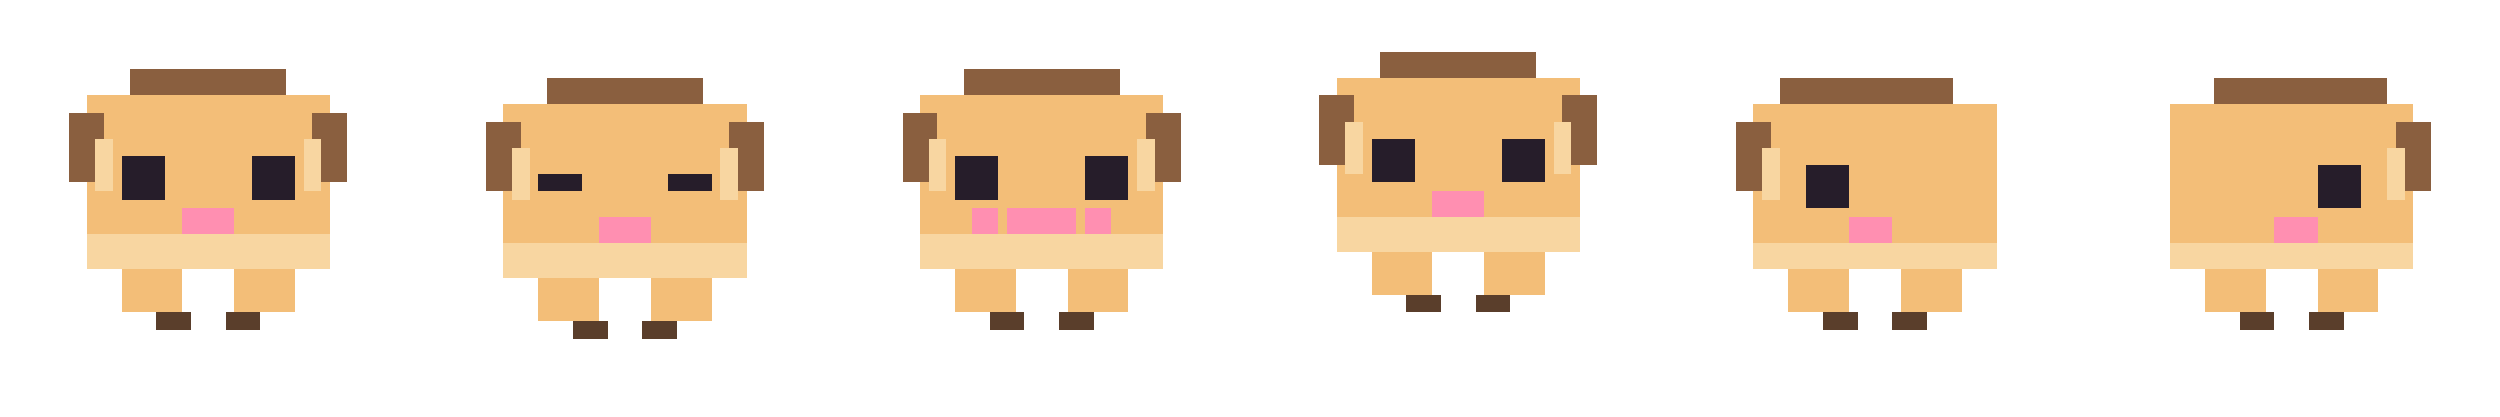
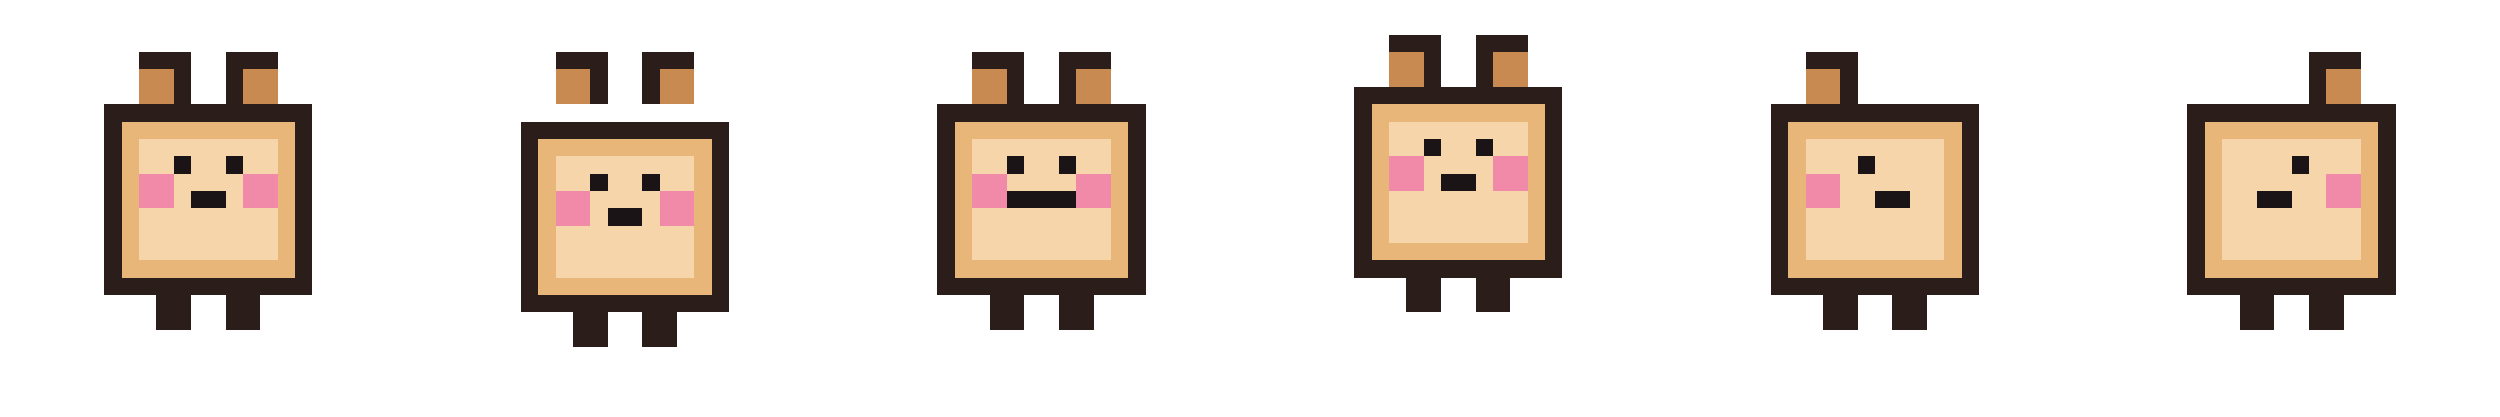
- <svg xmlns="http://www.w3.org/2000/svg" width="288" height="48" viewBox="0 0 288 48" shape-rendering="crispEdges">
+ <svg xmlns="http://www.w3.org/2000/svg" width="144" height="24" viewBox="0 0 144 24" shape-rendering="crispEdges">
  <defs>
    <style>
-       .o{fill:#5a3e2b}.s{fill:#8a5f3f}.f{fill:#f3be78}.h{fill:#f8d6a1}.p{fill:#ff8fb1}.e{fill:#261d2a}
+       .o{fill:#2b1e1a}.b{fill:#c98a52}.m{fill:#e9b67a}.c{fill:#f6d5ab}.p{fill:#f08aa8}.e{fill:#1b1417}
    </style>
  </defs>
-   <rect width="288" height="48" fill="#0000" />
  <g transform="translate(0 0)">
-     <rect x="15" y="8" width="18" height="4" class="s" />
-     <rect x="10" y="11" width="28" height="20" class="f" />
-     <rect x="8" y="13" width="4" height="8" class="s" />
-     <rect x="36" y="13" width="4" height="8" class="s" />
-     <rect x="11" y="16" width="2" height="6" class="h" />
-     <rect x="35" y="16" width="2" height="6" class="h" />
-     <rect x="14" y="18" width="5" height="5" class="e" />
-     <rect x="29" y="18" width="5" height="5" class="e" />
-     <rect x="21" y="24" width="6" height="3" class="p" />
-     <rect x="10" y="27" width="28" height="4" class="h" />
-     <rect x="14" y="31" width="7" height="5" class="f" />
-     <rect x="27" y="31" width="7" height="5" class="f" />
-     <rect x="18" y="36" width="4" height="2" class="o" />
-     <rect x="26" y="36" width="4" height="2" class="o" />
+     <rect x="8" y="3" width="3" height="3" class="o" />
+     <rect x="13" y="3" width="3" height="3" class="o" />
+     <rect x="8" y="4" width="2" height="2" class="b" />
+     <rect x="14" y="4" width="2" height="2" class="b" />
+     <rect x="6" y="6" width="12" height="11" class="o" />
+     <rect x="7" y="7" width="10" height="9" class="m" />
+     <rect x="8" y="8" width="8" height="7" class="c" />
+     <rect x="8" y="10" width="2" height="2" class="p" />
+     <rect x="14" y="10" width="2" height="2" class="p" />
+     <rect x="10" y="9" width="1" height="1" class="e" />
+     <rect x="13" y="9" width="1" height="1" class="e" />
+     <rect x="11" y="11" width="2" height="1" class="e" />
+     <rect x="9" y="17" width="2" height="2" class="o" />
+     <rect x="13" y="17" width="2" height="2" class="o" />
+   </g>
+   <g transform="translate(24 0)">
+     <rect x="8" y="3" width="3" height="3" class="o" />
+     <rect x="13" y="3" width="3" height="3" class="o" />
+     <rect x="8" y="4" width="2" height="2" class="b" />
+     <rect x="14" y="4" width="2" height="2" class="b" />
+     <rect x="6" y="7" width="12" height="11" class="o" />
+     <rect x="7" y="8" width="10" height="9" class="m" />
+     <rect x="8" y="9" width="8" height="7" class="c" />
+     <rect x="8" y="11" width="2" height="2" class="p" />
+     <rect x="14" y="11" width="2" height="2" class="p" />
+     <rect x="10" y="10" width="1" height="1" class="e" />
+     <rect x="13" y="10" width="1" height="1" class="e" />
+     <rect x="11" y="12" width="2" height="1" class="e" />
+     <rect x="9" y="18" width="2" height="2" class="o" />
+     <rect x="13" y="18" width="2" height="2" class="o" />
  </g>
  <g transform="translate(48 0)">
-     <rect x="15" y="9" width="18" height="4" class="s" />
-     <rect x="10" y="12" width="28" height="20" class="f" />
-     <rect x="8" y="14" width="4" height="8" class="s" />
-     <rect x="36" y="14" width="4" height="8" class="s" />
-     <rect x="11" y="17" width="2" height="6" class="h" />
-     <rect x="35" y="17" width="2" height="6" class="h" />
-     <rect x="14" y="20" width="5" height="2" class="e" />
-     <rect x="29" y="20" width="5" height="2" class="e" />
-     <rect x="21" y="25" width="6" height="3" class="p" />
-     <rect x="10" y="28" width="28" height="4" class="h" />
-     <rect x="14" y="32" width="7" height="5" class="f" />
-     <rect x="27" y="32" width="7" height="5" class="f" />
-     <rect x="18" y="37" width="4" height="2" class="o" />
-     <rect x="26" y="37" width="4" height="2" class="o" />
+     <rect x="8" y="3" width="3" height="3" class="o" />
+     <rect x="13" y="3" width="3" height="3" class="o" />
+     <rect x="8" y="4" width="2" height="2" class="b" />
+     <rect x="14" y="4" width="2" height="2" class="b" />
+     <rect x="6" y="6" width="12" height="11" class="o" />
+     <rect x="7" y="7" width="10" height="9" class="m" />
+     <rect x="8" y="8" width="8" height="7" class="c" />
+     <rect x="8" y="10" width="2" height="2" class="p" />
+     <rect x="14" y="10" width="2" height="2" class="p" />
+     <rect x="10" y="9" width="1" height="1" class="e" />
+     <rect x="13" y="9" width="1" height="1" class="e" />
+     <rect x="10" y="11" width="4" height="1" class="e" />
+     <rect x="9" y="17" width="2" height="2" class="o" />
+     <rect x="13" y="17" width="2" height="2" class="o" />
+   </g>
+   <g transform="translate(72 0)">
+     <rect x="8" y="2" width="3" height="3" class="o" />
+     <rect x="13" y="2" width="3" height="3" class="o" />
+     <rect x="8" y="3" width="2" height="2" class="b" />
+     <rect x="14" y="3" width="2" height="2" class="b" />
+     <rect x="6" y="5" width="12" height="11" class="o" />
+     <rect x="7" y="6" width="10" height="9" class="m" />
+     <rect x="8" y="7" width="8" height="7" class="c" />
+     <rect x="8" y="9" width="2" height="2" class="p" />
+     <rect x="14" y="9" width="2" height="2" class="p" />
+     <rect x="10" y="8" width="1" height="1" class="e" />
+     <rect x="13" y="8" width="1" height="1" class="e" />
+     <rect x="11" y="10" width="2" height="1" class="e" />
+     <rect x="9" y="16" width="2" height="2" class="o" />
+     <rect x="13" y="16" width="2" height="2" class="o" />
  </g>
  <g transform="translate(96 0)">
-     <rect x="15" y="8" width="18" height="4" class="s" />
-     <rect x="10" y="11" width="28" height="20" class="f" />
-     <rect x="8" y="13" width="4" height="8" class="s" />
-     <rect x="36" y="13" width="4" height="8" class="s" />
-     <rect x="11" y="16" width="2" height="6" class="h" />
-     <rect x="35" y="16" width="2" height="6" class="h" />
-     <rect x="14" y="18" width="5" height="5" class="e" />
-     <rect x="29" y="18" width="5" height="5" class="e" />
-     <rect x="20" y="24" width="8" height="3" class="p" />
-     <rect x="16" y="24" width="3" height="3" class="p" />
-     <rect x="29" y="24" width="3" height="3" class="p" />
-     <rect x="10" y="27" width="28" height="4" class="h" />
-     <rect x="14" y="31" width="7" height="5" class="f" />
-     <rect x="27" y="31" width="7" height="5" class="f" />
-     <rect x="18" y="36" width="4" height="2" class="o" />
-     <rect x="26" y="36" width="4" height="2" class="o" />
+     <rect x="8" y="3" width="3" height="3" class="o" />
+     <rect x="8" y="4" width="2" height="2" class="b" />
+     <rect x="6" y="6" width="12" height="11" class="o" />
+     <rect x="7" y="7" width="10" height="9" class="m" />
+     <rect x="8" y="8" width="8" height="7" class="c" />
+     <rect x="8" y="10" width="2" height="2" class="p" />
+     <rect x="11" y="9" width="1" height="1" class="e" />
+     <rect x="12" y="11" width="2" height="1" class="e" />
+     <rect x="9" y="17" width="2" height="2" class="o" />
+     <rect x="13" y="17" width="2" height="2" class="o" />
  </g>
-   <g transform="translate(144 0)">
-     <rect x="15" y="6" width="18" height="4" class="s" />
-     <rect x="10" y="9" width="28" height="20" class="f" />
-     <rect x="8" y="11" width="4" height="8" class="s" />
-     <rect x="36" y="11" width="4" height="8" class="s" />
-     <rect x="11" y="14" width="2" height="6" class="h" />
-     <rect x="35" y="14" width="2" height="6" class="h" />
-     <rect x="14" y="16" width="5" height="5" class="e" />
-     <rect x="29" y="16" width="5" height="5" class="e" />
-     <rect x="21" y="22" width="6" height="3" class="p" />
-     <rect x="10" y="25" width="28" height="4" class="h" />
-     <rect x="14" y="29" width="7" height="5" class="f" />
-     <rect x="27" y="29" width="7" height="5" class="f" />
-     <rect x="18" y="34" width="4" height="2" class="o" />
-     <rect x="26" y="34" width="4" height="2" class="o" />
-   </g>
-   <g transform="translate(192 0)">
-     <rect x="13" y="9" width="20" height="4" class="s" />
-     <rect x="10" y="12" width="28" height="19" class="f" />
-     <rect x="8" y="14" width="4" height="8" class="s" />
-     <rect x="11" y="17" width="2" height="6" class="h" />
-     <rect x="16" y="19" width="5" height="5" class="e" />
-     <rect x="21" y="25" width="5" height="3" class="p" />
-     <rect x="10" y="28" width="28" height="3" class="h" />
-     <rect x="14" y="31" width="7" height="5" class="f" />
-     <rect x="27" y="31" width="7" height="5" class="f" />
-     <rect x="18" y="36" width="4" height="2" class="o" />
-     <rect x="26" y="36" width="4" height="2" class="o" />
-   </g>
-   <g transform="translate(240 0)">
-     <rect x="15" y="9" width="20" height="4" class="s" />
-     <rect x="10" y="12" width="28" height="19" class="f" />
-     <rect x="36" y="14" width="4" height="8" class="s" />
-     <rect x="35" y="17" width="2" height="6" class="h" />
-     <rect x="27" y="19" width="5" height="5" class="e" />
-     <rect x="22" y="25" width="5" height="3" class="p" />
-     <rect x="10" y="28" width="28" height="3" class="h" />
-     <rect x="14" y="31" width="7" height="5" class="f" />
-     <rect x="27" y="31" width="7" height="5" class="f" />
-     <rect x="18" y="36" width="4" height="2" class="o" />
-     <rect x="26" y="36" width="4" height="2" class="o" />
+   <g transform="translate(120 0)">
+     <rect x="13" y="3" width="3" height="3" class="o" />
+     <rect x="14" y="4" width="2" height="2" class="b" />
+     <rect x="6" y="6" width="12" height="11" class="o" />
+     <rect x="7" y="7" width="10" height="9" class="m" />
+     <rect x="8" y="8" width="8" height="7" class="c" />
+     <rect x="14" y="10" width="2" height="2" class="p" />
+     <rect x="12" y="9" width="1" height="1" class="e" />
+     <rect x="10" y="11" width="2" height="1" class="e" />
+     <rect x="9" y="17" width="2" height="2" class="o" />
+     <rect x="13" y="17" width="2" height="2" class="o" />
  </g>
</svg>
